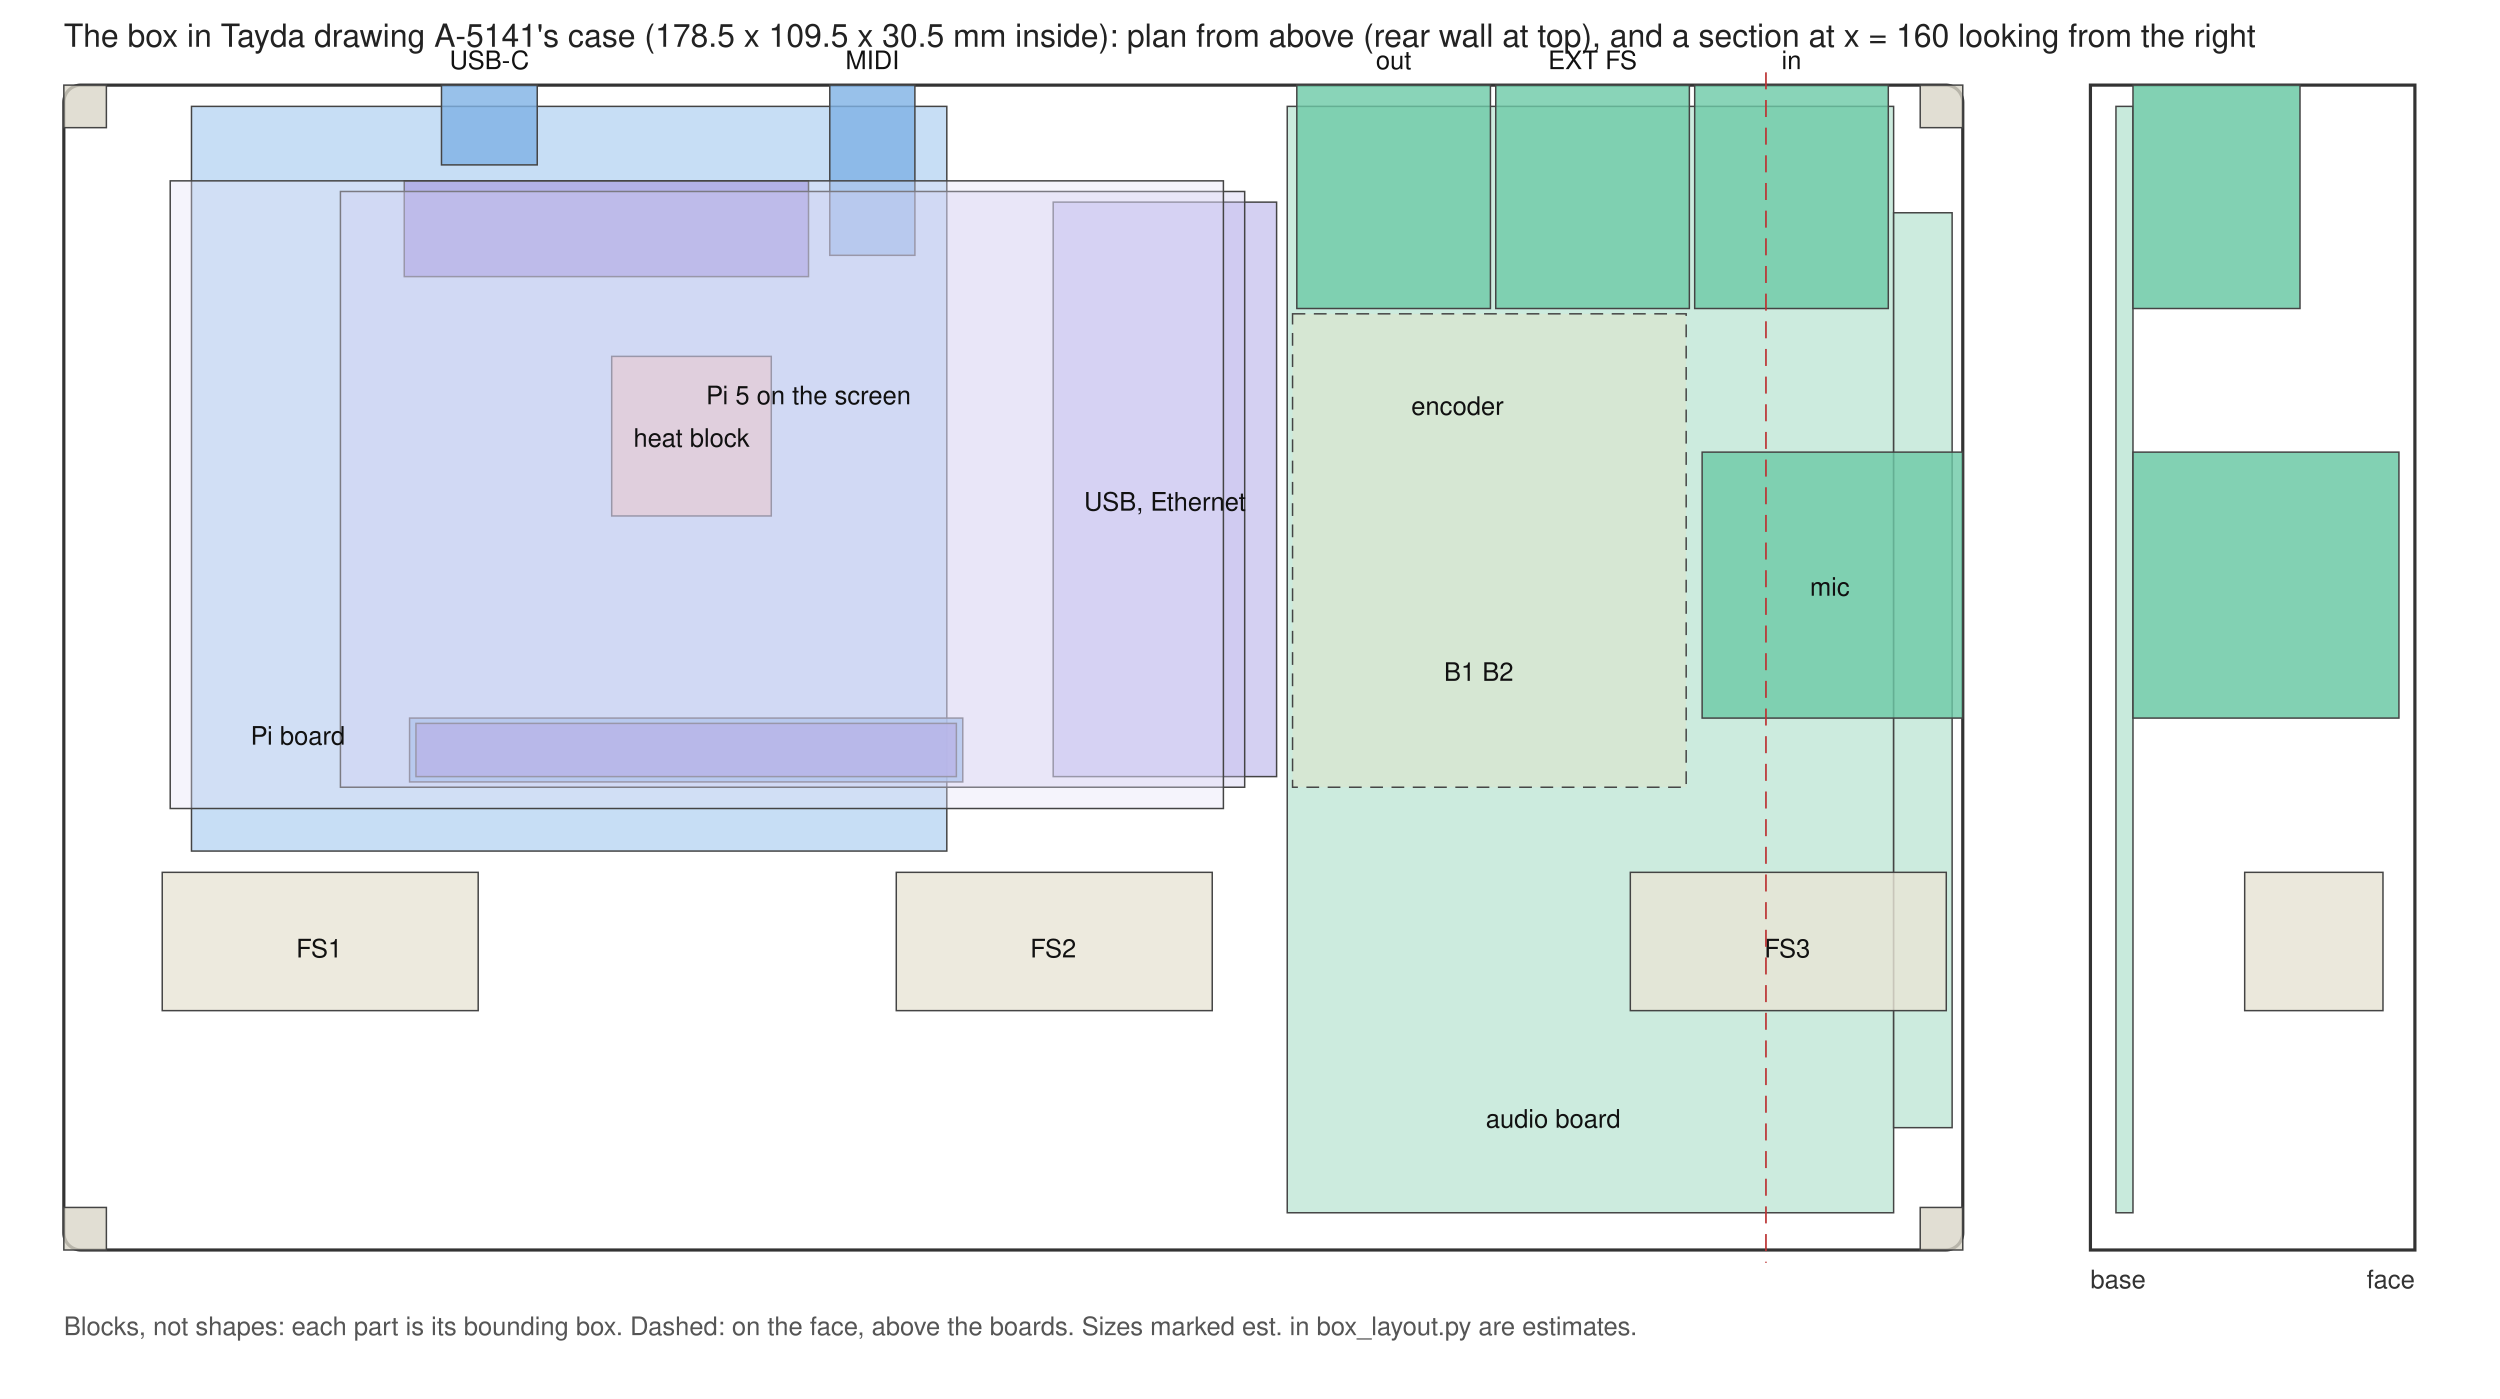
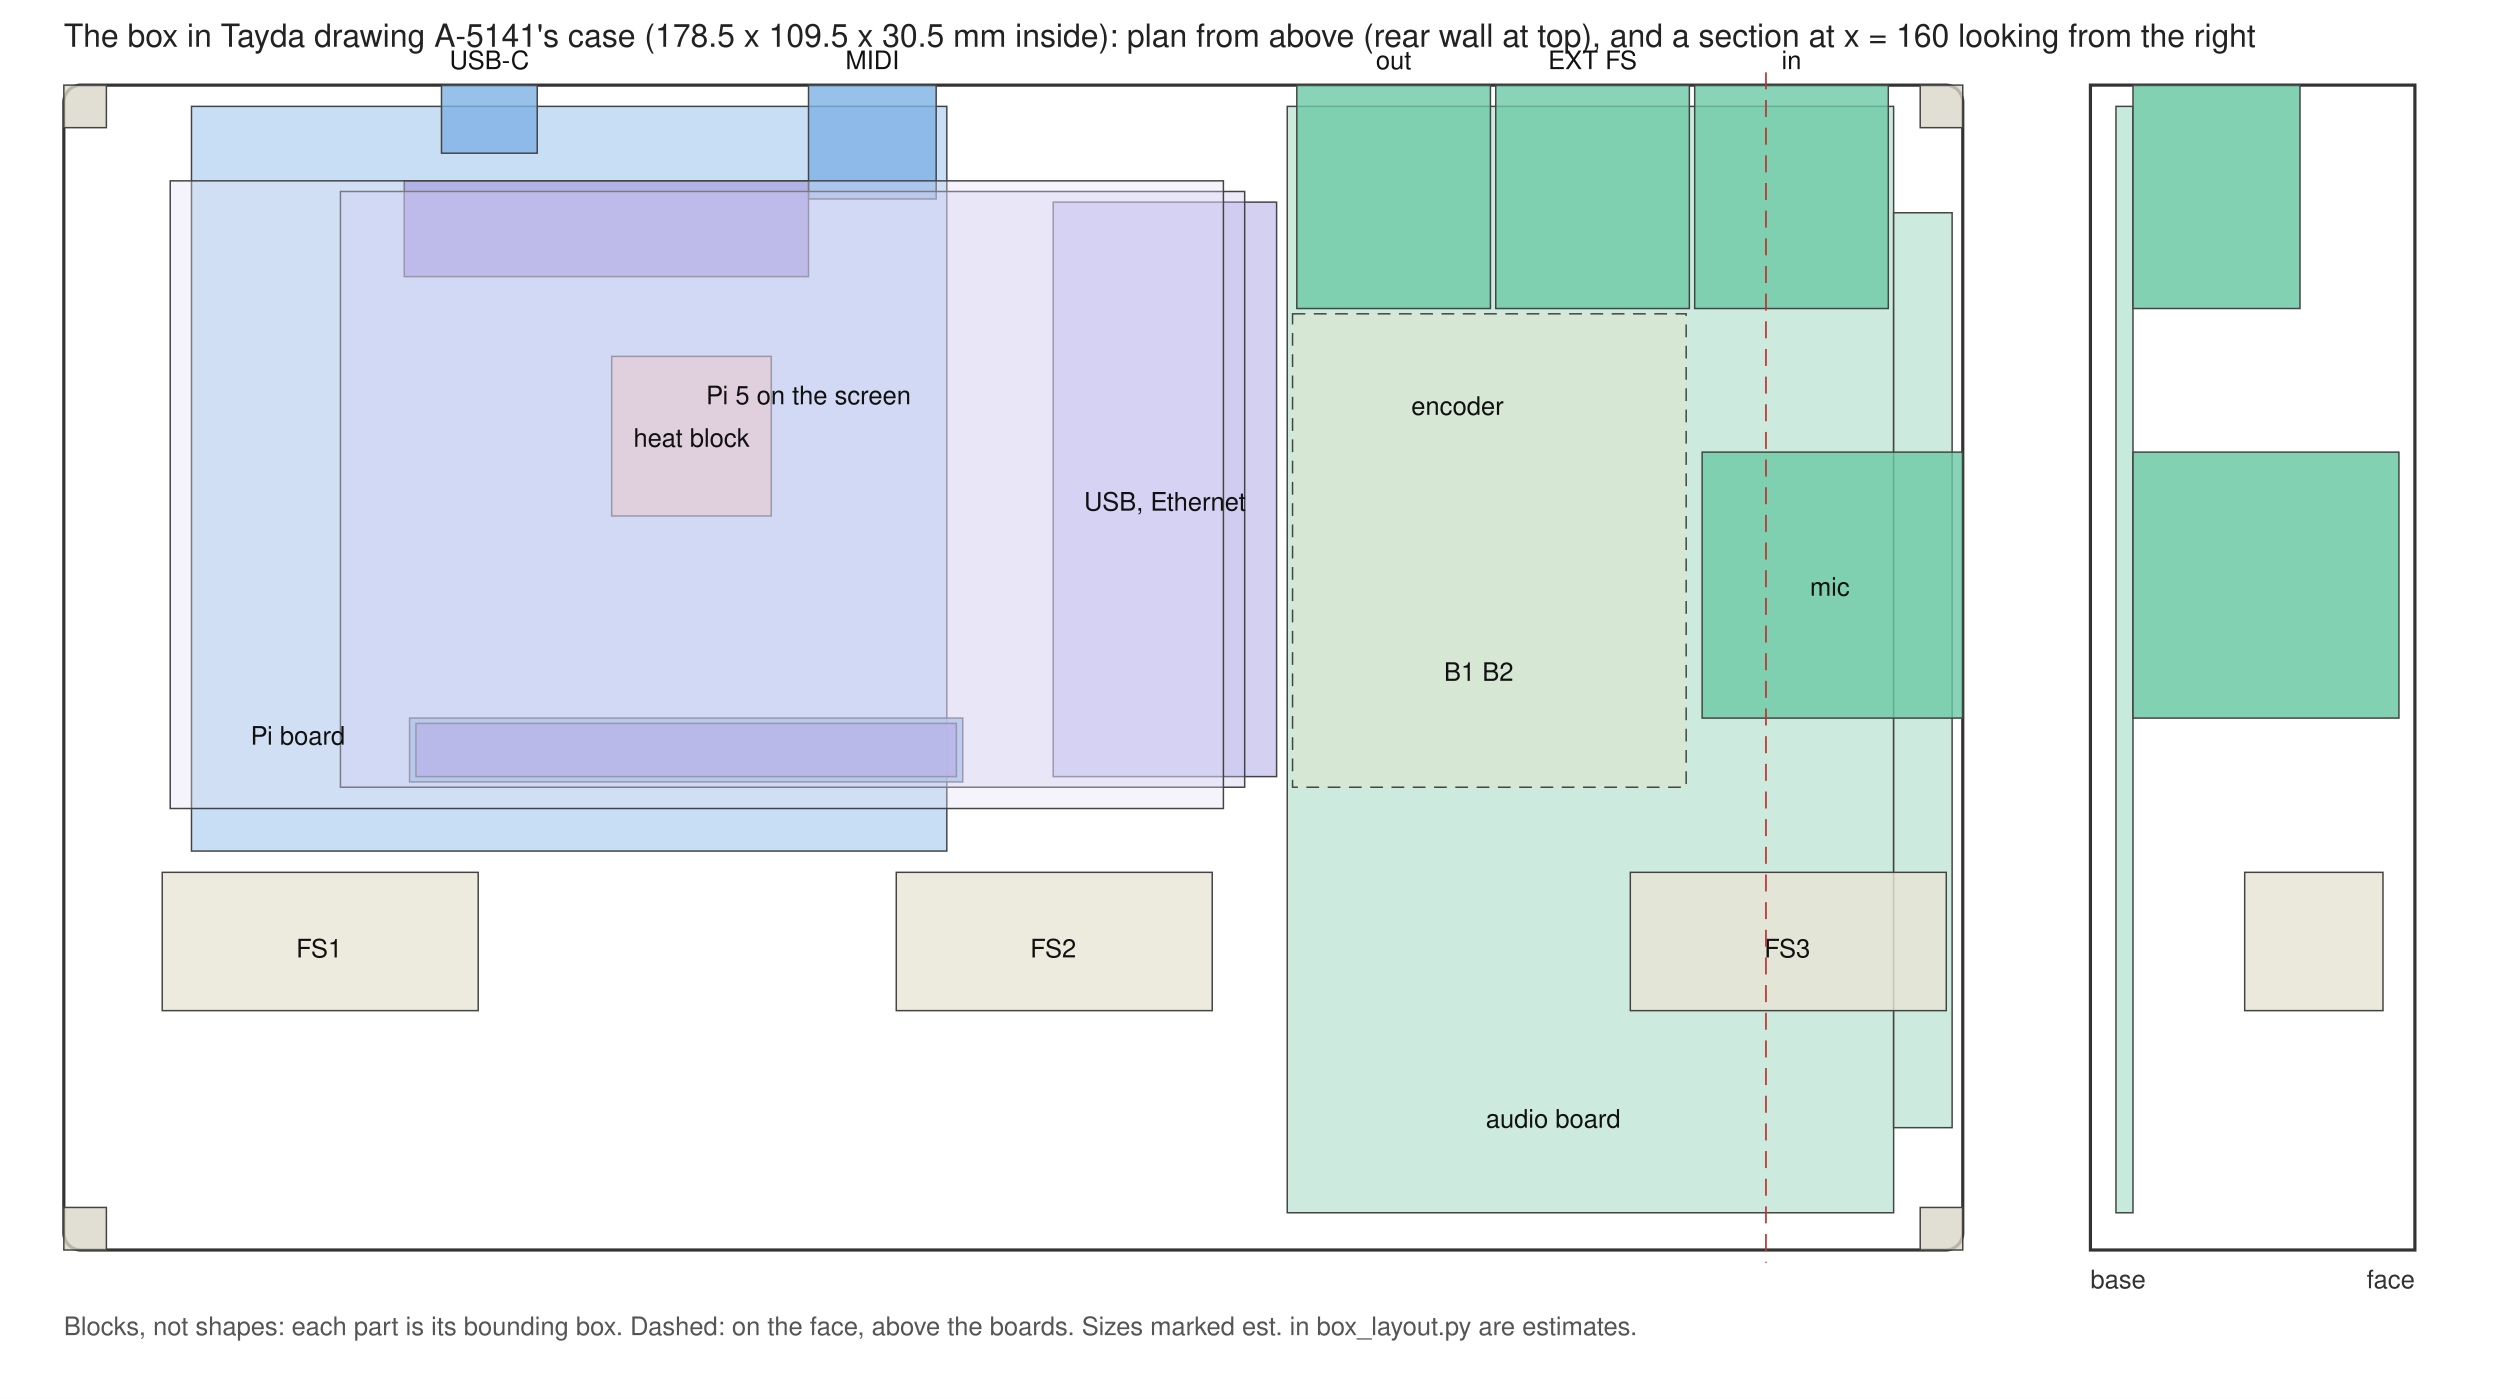
<svg xmlns="http://www.w3.org/2000/svg" width="1175" height="657.5" viewBox="0 0 1175 657.5" font-family="Helvetica, Arial, sans-serif">
  <rect width="1175" height="657.5" fill="#fff" />
  <text x="30" y="22" font-size="15" fill="#222">The box in Tayda drawing A-5141's case (178.5 x 109.5 x 30.5 mm inside): plan from above (rear wall at top), and a section at x = 160 looking from the right</text>
  <rect x="30" y="40" width="892.5" height="547.5" rx="8" fill="none" stroke="#333" stroke-width="1.5" />
  <rect x="30" y="40" width="20" height="20" fill="#d9d5c8" stroke="#444" stroke-width="0.7" fill-opacity="0.8" />
  <rect x="902.5" y="40" width="20" height="20" fill="#d9d5c8" stroke="#444" stroke-width="0.7" fill-opacity="0.8" />
  <rect x="30" y="567.5" width="20" height="20" fill="#d9d5c8" stroke="#444" stroke-width="0.7" fill-opacity="0.8" />
  <rect x="902.5" y="567.5" width="20" height="20" fill="#d9d5c8" stroke="#444" stroke-width="0.7" fill-opacity="0.8" />
  <rect x="605" y="50" width="285" height="520" fill="#bfe6d6" stroke="#444" stroke-width="0.7" fill-opacity="0.8" />
  <rect x="890" y="100" width="27.5" height="430" fill="#bfe6d6" stroke="#444" stroke-width="0.7" fill-opacity="0.8" />
  <rect x="90" y="50" width="355" height="350" fill="#b9d6f2" stroke="#444" stroke-width="0.7" fill-opacity="0.8" />
  <rect x="609.5" y="40" width="91" height="105" fill="#6cc9a6" stroke="#444" stroke-width="0.7" fill-opacity="0.8" />
  <rect x="703" y="40" width="91" height="105" fill="#6cc9a6" stroke="#444" stroke-width="0.7" fill-opacity="0.8" />
  <rect x="796.5" y="40" width="91" height="105" fill="#6cc9a6" stroke="#444" stroke-width="0.7" fill-opacity="0.8" />
  <rect x="800" y="212.5" width="122.5" height="125" fill="#6cc9a6" stroke="#444" stroke-width="0.7" fill-opacity="0.8" />
  <rect x="192.5" y="337.5" width="260" height="30" fill="#7fb2e5" stroke="#444" stroke-width="0.7" fill-opacity="0.8" />
-   <rect x="207.5" y="40" width="45" height="37.5" fill="#7fb2e5" stroke="#444" stroke-width="0.7" fill-opacity="0.8" />
-   <rect x="390" y="40" width="40" height="80" fill="#7fb2e5" stroke="#444" stroke-width="0.7" fill-opacity="0.8" />
+   <rect x="207.5" y="40" width="45" height="32" fill="#7fb2e5" stroke="#444" stroke-width="0.7" fill-opacity="0.8" />
+   <rect x="380" y="40" width="60" height="53.5" fill="#7fb2e5" stroke="#444" stroke-width="0.7" fill-opacity="0.8" />
  <rect x="287.5" y="167.5" width="75" height="75" fill="#f3c2b0" stroke="#444" stroke-width="0.7" fill-opacity="0.8" />
  <rect x="495" y="95" width="105" height="270" fill="#c9c4ee" stroke="#444" stroke-width="0.7" fill-opacity="0.8" />
  <rect x="195.5" y="340" width="254" height="25" fill="#8f88d8" stroke="#444" stroke-width="0.7" fill-opacity="0.8" />
  <rect x="190" y="85" width="190" height="45" fill="#8f88d8" stroke="#444" stroke-width="0.7" fill-opacity="0.8" />
  <rect x="160" y="90" width="425" height="280" fill="#c9c4ee" stroke="#444" stroke-width="0.7" fill-opacity="0.35" />
  <rect x="80" y="85" width="495" height="295" fill="#e3e0f7" stroke="#444" stroke-width="0.7" fill-opacity="0.35" />
  <rect x="76.25" y="410" width="148.5" height="65" fill="#e8e4d6" stroke="#444" stroke-width="0.7" fill-opacity="0.8" />
  <rect x="421.25" y="410" width="148.5" height="65" fill="#e8e4d6" stroke="#444" stroke-width="0.7" fill-opacity="0.8" />
  <rect x="766.25" y="410" width="148.5" height="65" fill="#e8e4d6" stroke="#444" stroke-width="0.7" fill-opacity="0.8" />
  <rect x="607.5" y="147.5" width="185" height="222.5" fill="#f6dfb4" stroke="#444" stroke-width="0.7" stroke-dasharray="6 4" fill-opacity="0.25" />
  <text x="380" y="190" font-size="12" text-anchor="middle" fill="#111">Pi 5 on the screen</text>
  <text x="140" y="350" font-size="12" text-anchor="middle" fill="#111">Pi board</text>
  <text x="325" y="210" font-size="12" text-anchor="middle" fill="#111">heat block</text>
  <text x="230" y="32.5" font-size="12" text-anchor="middle" fill="#111">USB-C</text>
  <text x="410" y="32.5" font-size="12" text-anchor="middle" fill="#111">MIDI</text>
  <text x="655" y="32.5" font-size="12" text-anchor="middle" fill="#111">out</text>
  <text x="748.5" y="32.5" font-size="12" text-anchor="middle" fill="#111">EXT FS</text>
  <text x="842" y="32.5" font-size="12" text-anchor="middle" fill="#111">in</text>
  <text x="860" y="280" font-size="12" text-anchor="middle" fill="#111">mic</text>
  <text x="730" y="530" font-size="12" text-anchor="middle" fill="#111">audio board</text>
  <text x="685" y="195" font-size="12" text-anchor="middle" fill="#111">encoder</text>
  <text x="695" y="320" font-size="12" text-anchor="middle" fill="#111">B1  B2</text>
  <text x="150" y="450" font-size="12" text-anchor="middle" fill="#111">FS1</text>
  <text x="495" y="450" font-size="12" text-anchor="middle" fill="#111">FS2</text>
  <text x="840" y="450" font-size="12" text-anchor="middle" fill="#111">FS3</text>
  <text x="547.5" y="240" font-size="12" text-anchor="middle" fill="#111">USB, Ethernet</text>
  <rect x="982.5" y="40" width="152.5" height="547.5" fill="none" stroke="#333" stroke-width="1.5" />
  <text x="982.5" y="605.5" font-size="12" fill="#333">base</text>
  <text x="1135" y="605.5" font-size="12" text-anchor="end" fill="#333">face</text>
  <rect x="994.5" y="50" width="8" height="520" fill="#bfe6d6" stroke="#444" stroke-width="0.7" fill-opacity="0.85" />
  <rect x="1002.5" y="40" width="78.5" height="105" fill="#6cc9a6" stroke="#444" stroke-width="0.7" fill-opacity="0.85" />
  <rect x="1002.5" y="212.5" width="125" height="125" fill="#6cc9a6" stroke="#444" stroke-width="0.7" fill-opacity="0.85" />
  <rect x="1055" y="410" width="65" height="65" fill="#e8e4d6" stroke="#444" stroke-width="0.7" fill-opacity="0.85" />
  <line x1="830" y1="34" x2="830" y2="593.5" stroke="#b33" stroke-width="0.8" stroke-dasharray="8 5" />
  <text x="30" y="627.5" font-size="12" fill="#555">Blocks, not shapes: each part is its bounding box. Dashed: on the face, above the boards. Sizes marked est. in box_layout.py are estimates.</text>
</svg>
